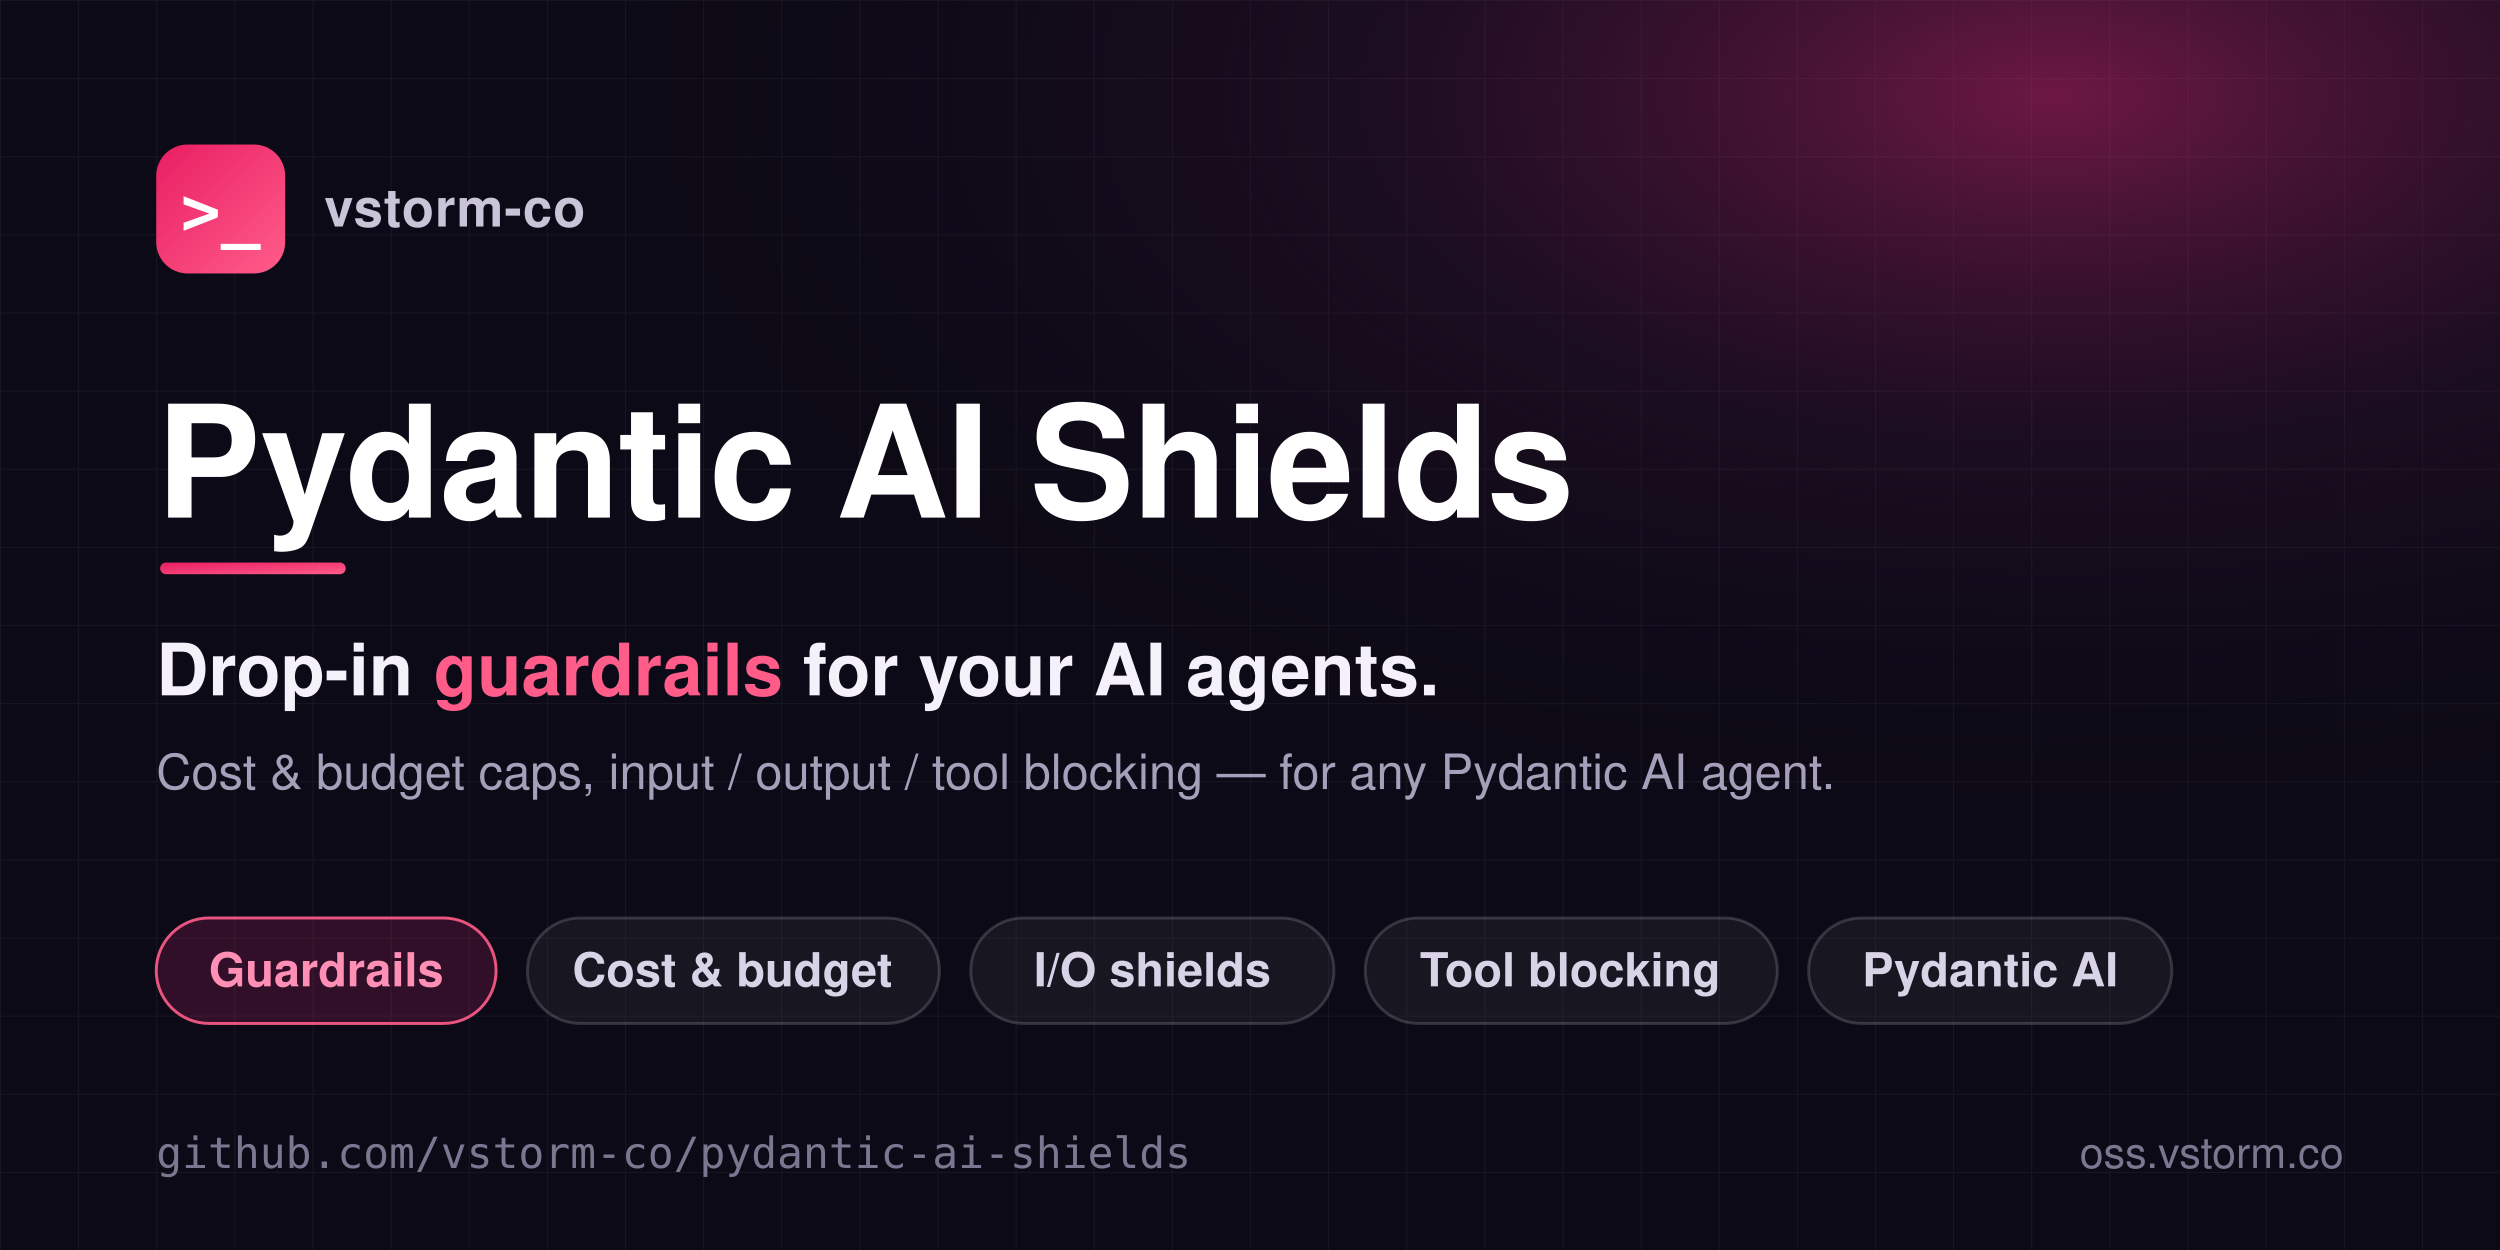
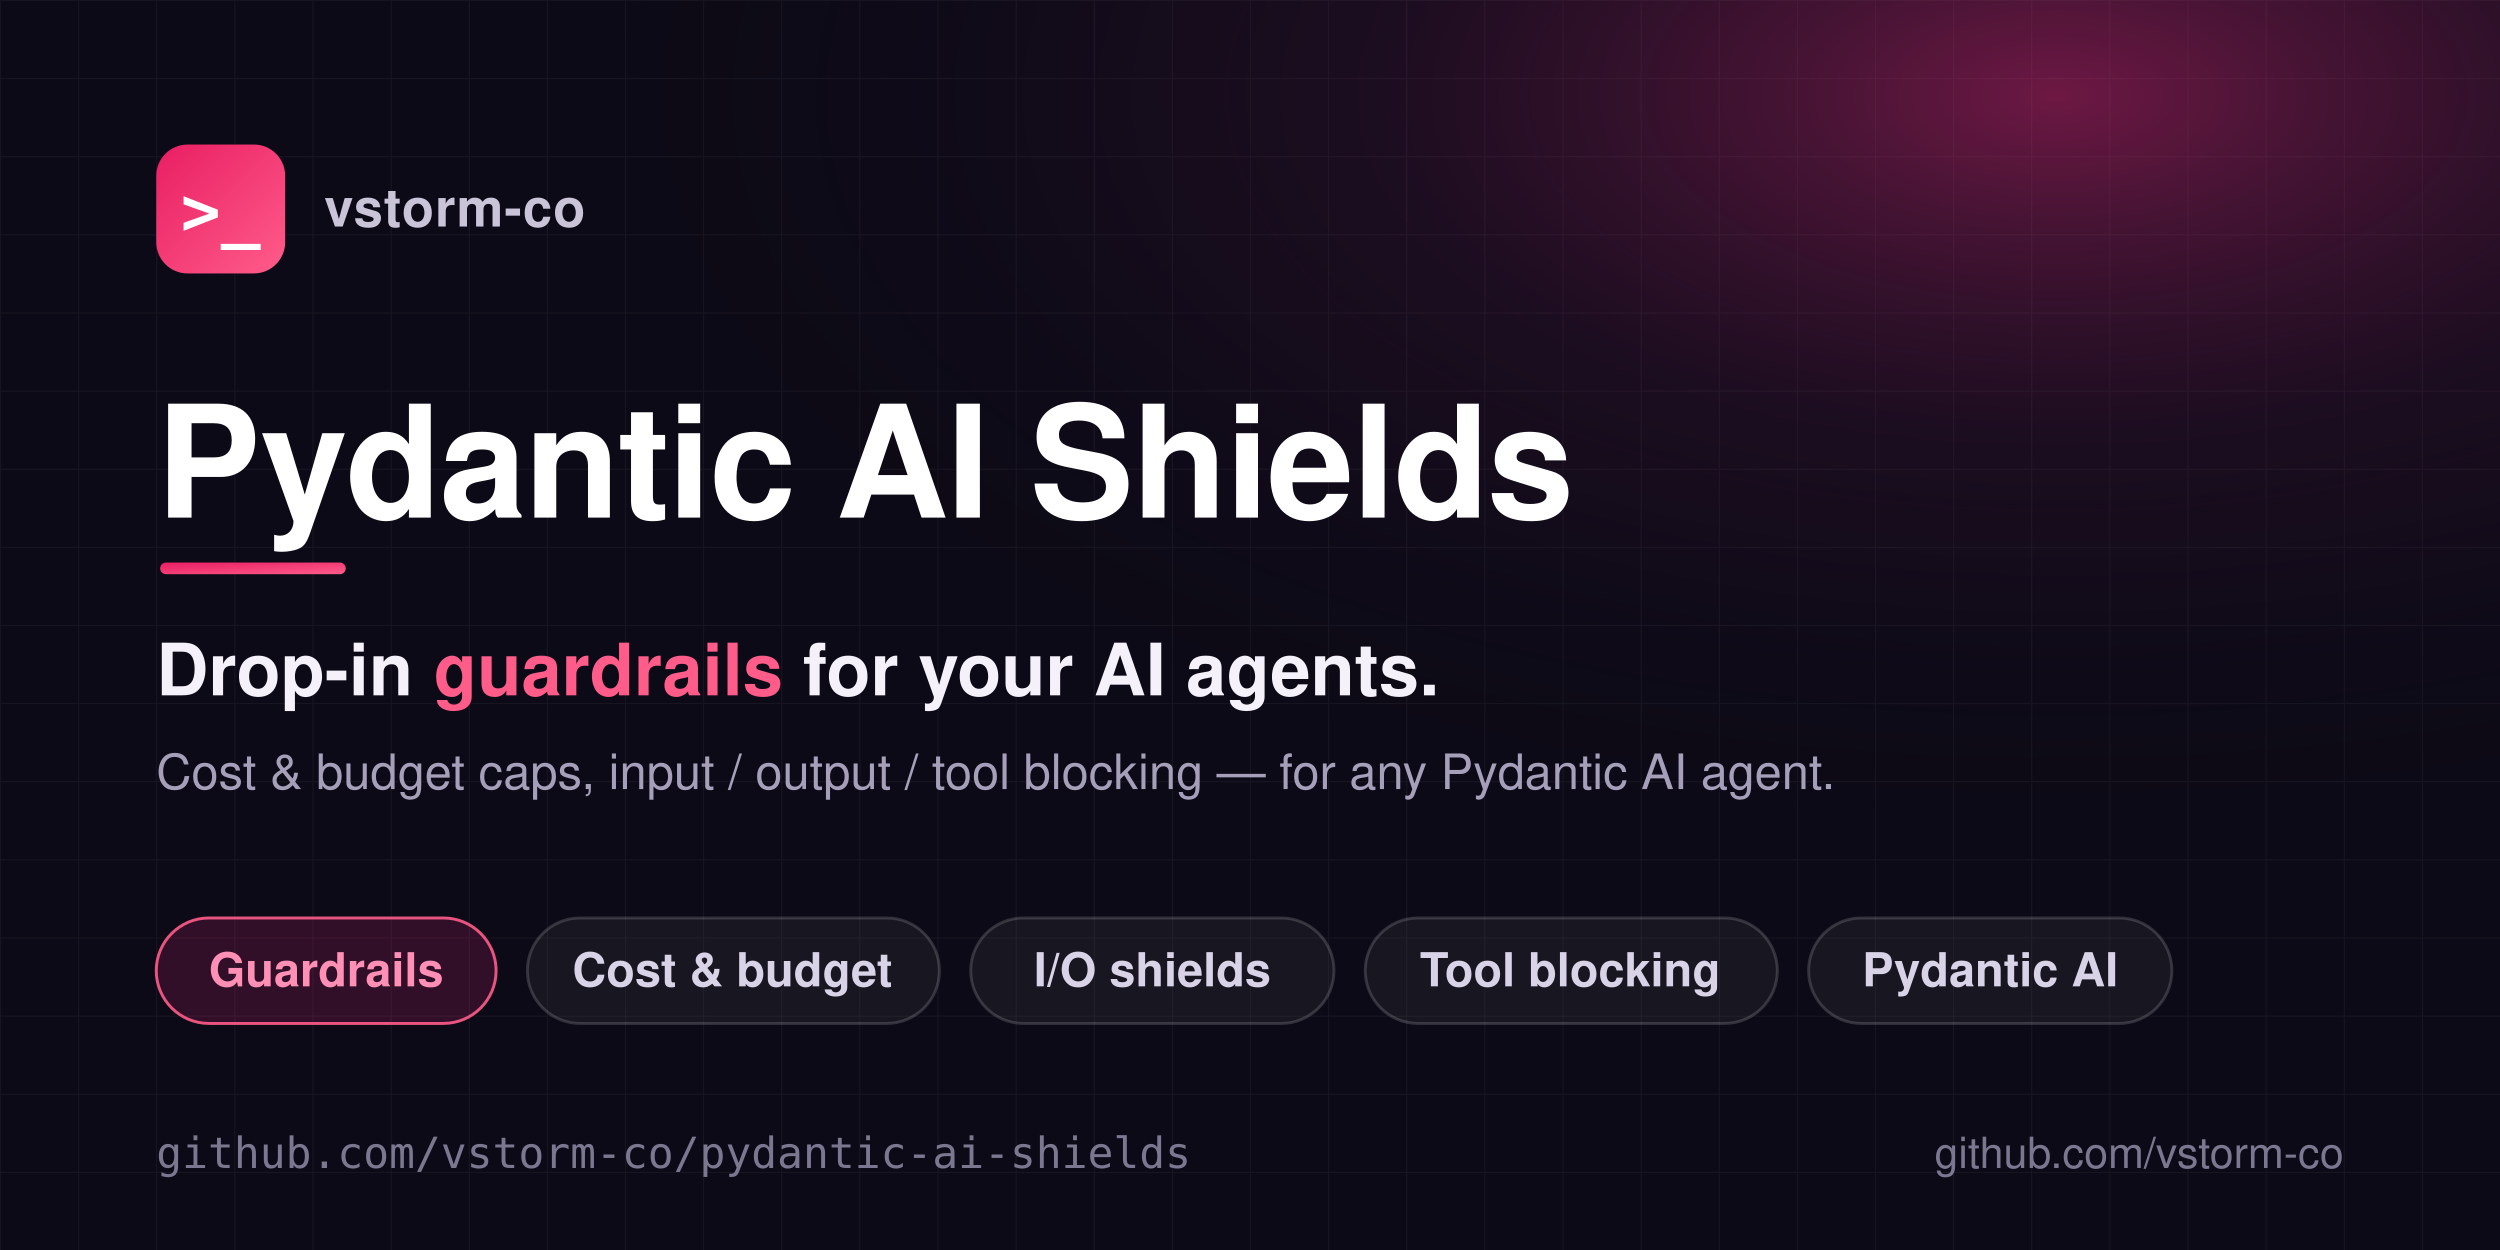
<svg xmlns="http://www.w3.org/2000/svg" width="1280" height="640" viewBox="0 0 1280 640" font-family="'Helvetica Neue', Helvetica, Arial, sans-serif">
  <defs>
    <linearGradient id="brand" x1="0%" y1="0%" x2="100%" y2="100%">
      <stop offset="0%" stop-color="#e91e63" />
      <stop offset="100%" stop-color="#ff5c8a" />
    </linearGradient>
    <radialGradient id="glow" cx="82%" cy="8%" r="60%">
      <stop offset="0%" stop-color="#ff2e88" stop-opacity="0.40" />
      <stop offset="45%" stop-color="#7a1f5c" stop-opacity="0.15" />
      <stop offset="100%" stop-color="#0c0a16" stop-opacity="0" />
    </radialGradient>
    <pattern id="grid" width="40" height="40" patternUnits="userSpaceOnUse">
      <path d="M40 0H0V40" fill="none" stroke="#ffffff" stroke-opacity="0.045" stroke-width="1" />
    </pattern>
  </defs>
  <rect width="1280" height="640" fill="#0c0a16" />
  <rect width="1280" height="640" fill="url(#grid)" />
  <rect width="1280" height="640" fill="url(#glow)" />
  <rect x="80" y="74" width="66" height="66" rx="16" fill="url(#brand)" />
  <text x="113" y="120" font-family="'SF Mono','Menlo',monospace" font-size="34" font-weight="700" fill="#ffffff" text-anchor="middle">&gt;_</text>
  <text x="166" y="116" font-size="27" font-weight="600" fill="#c9c4d8" letter-spacing="0.5">vstorm-co</text>
  <text x="80" y="265" font-size="80" font-weight="800" fill="#ffffff" letter-spacing="-1">Pydantic AI Shields</text>
  <rect x="82" y="288" width="95" height="6" rx="3" fill="url(#brand)" />
  <text x="80" y="356" font-size="37" font-weight="600" fill="#f4f1fb">Drop-in <tspan fill="#ff5c8a">guardrails</tspan> for your AI agents.</text>
  <text x="80" y="404" font-size="25" font-weight="400" fill="#a59fba">Cost &amp; budget caps, input / output / tool blocking — for any Pydantic AI agent.</text>
  <g font-size="24" font-weight="600">
    <rect x="80" y="470" width="174" height="54" rx="27" fill="#ff2e88" fill-opacity="0.16" stroke="#ff5c8a" stroke-opacity="0.9" stroke-width="1.5" />
    <rect x="270" y="470" width="211" height="54" rx="27" fill="#ffffff" fill-opacity="0.05" stroke="#ffffff" stroke-opacity="0.16" stroke-width="1.5" />
    <rect x="497" y="470" width="186" height="54" rx="27" fill="#ffffff" fill-opacity="0.05" stroke="#ffffff" stroke-opacity="0.16" stroke-width="1.5" />
    <rect x="699" y="470" width="211" height="54" rx="27" fill="#ffffff" fill-opacity="0.05" stroke="#ffffff" stroke-opacity="0.16" stroke-width="1.5" />
    <rect x="926" y="470" width="186" height="54" rx="27" fill="#ffffff" fill-opacity="0.05" stroke="#ffffff" stroke-opacity="0.16" stroke-width="1.5" />
    <text x="167" y="505" fill="#ff8fb4" text-anchor="middle">Guardrails</text>
    <text x="375" y="505" fill="#d8d3e6" text-anchor="middle">Cost &amp; budget</text>
    <text x="590" y="505" fill="#d8d3e6" text-anchor="middle">I/O shields</text>
    <text x="804" y="505" fill="#d8d3e6" text-anchor="middle">Tool blocking</text>
    <text x="1019" y="505" fill="#d8d3e6" text-anchor="middle">Pydantic AI</text>
  </g>
  <text x="80" y="598" font-family="'SF Mono','Menlo',monospace" font-size="22" fill="#7c7790">github.com/vstorm-co/pydantic-ai-shields</text>
-   <text x="1200" y="598" font-size="22" fill="#7c7790" text-anchor="end">oss.vstorm.co</text>
+   <text x="1200" y="598" font-size="22" fill="#7c7790" text-anchor="end">github.com/vstorm-co</text>
</svg>
